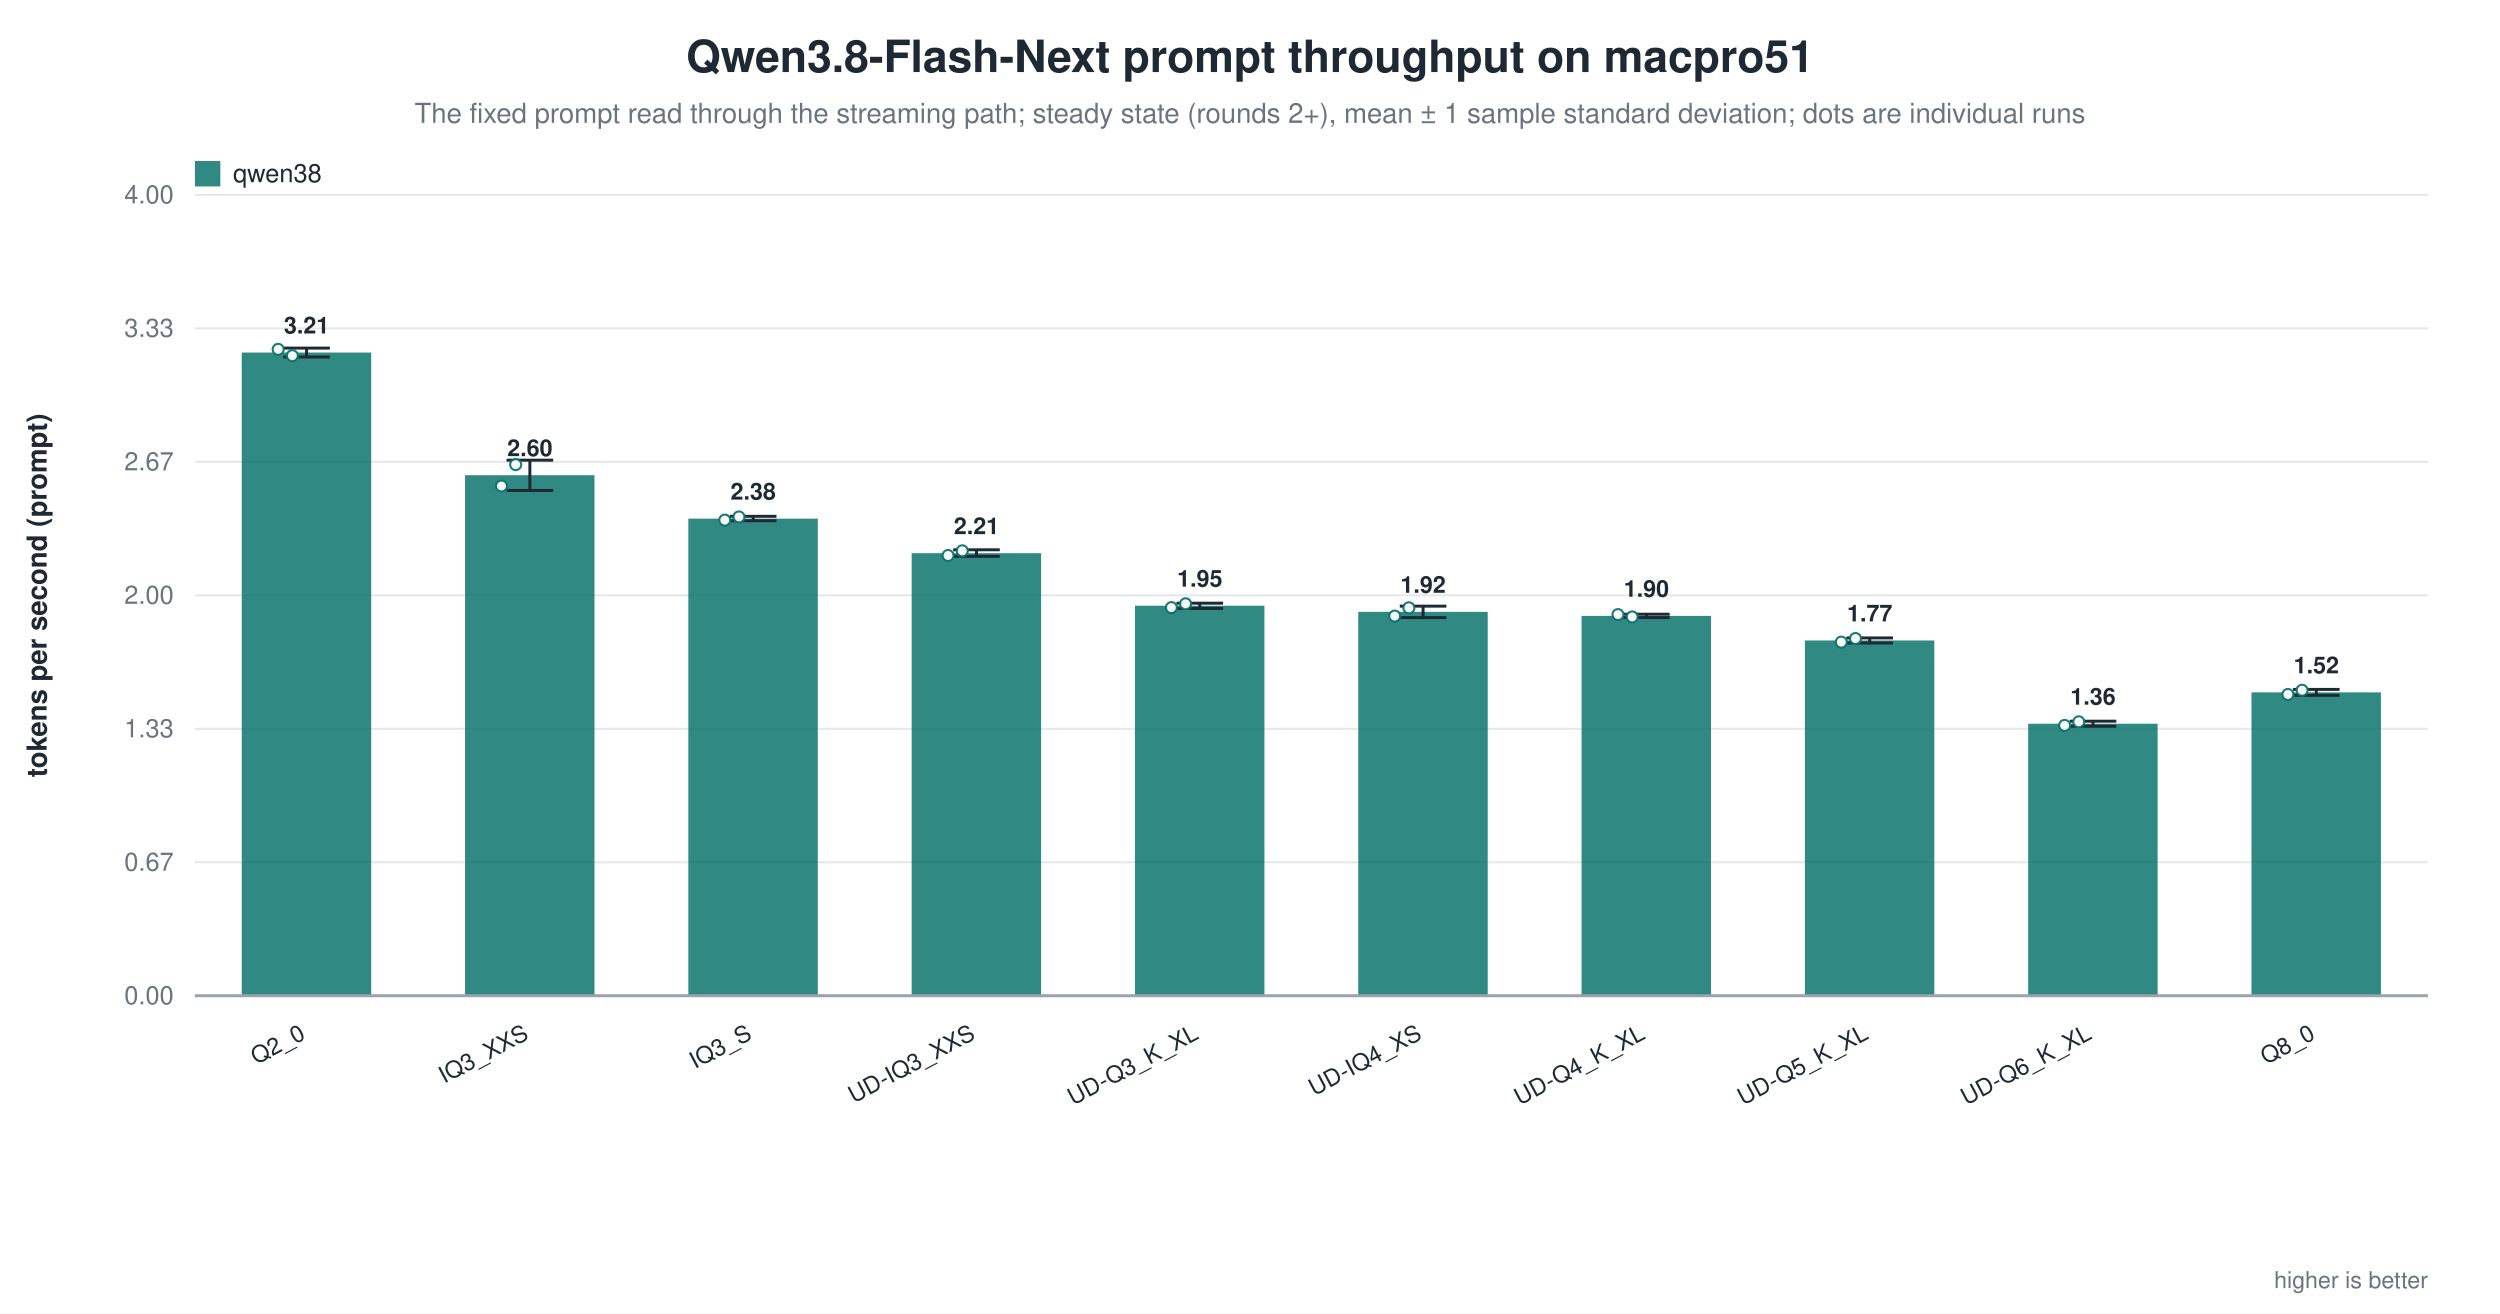
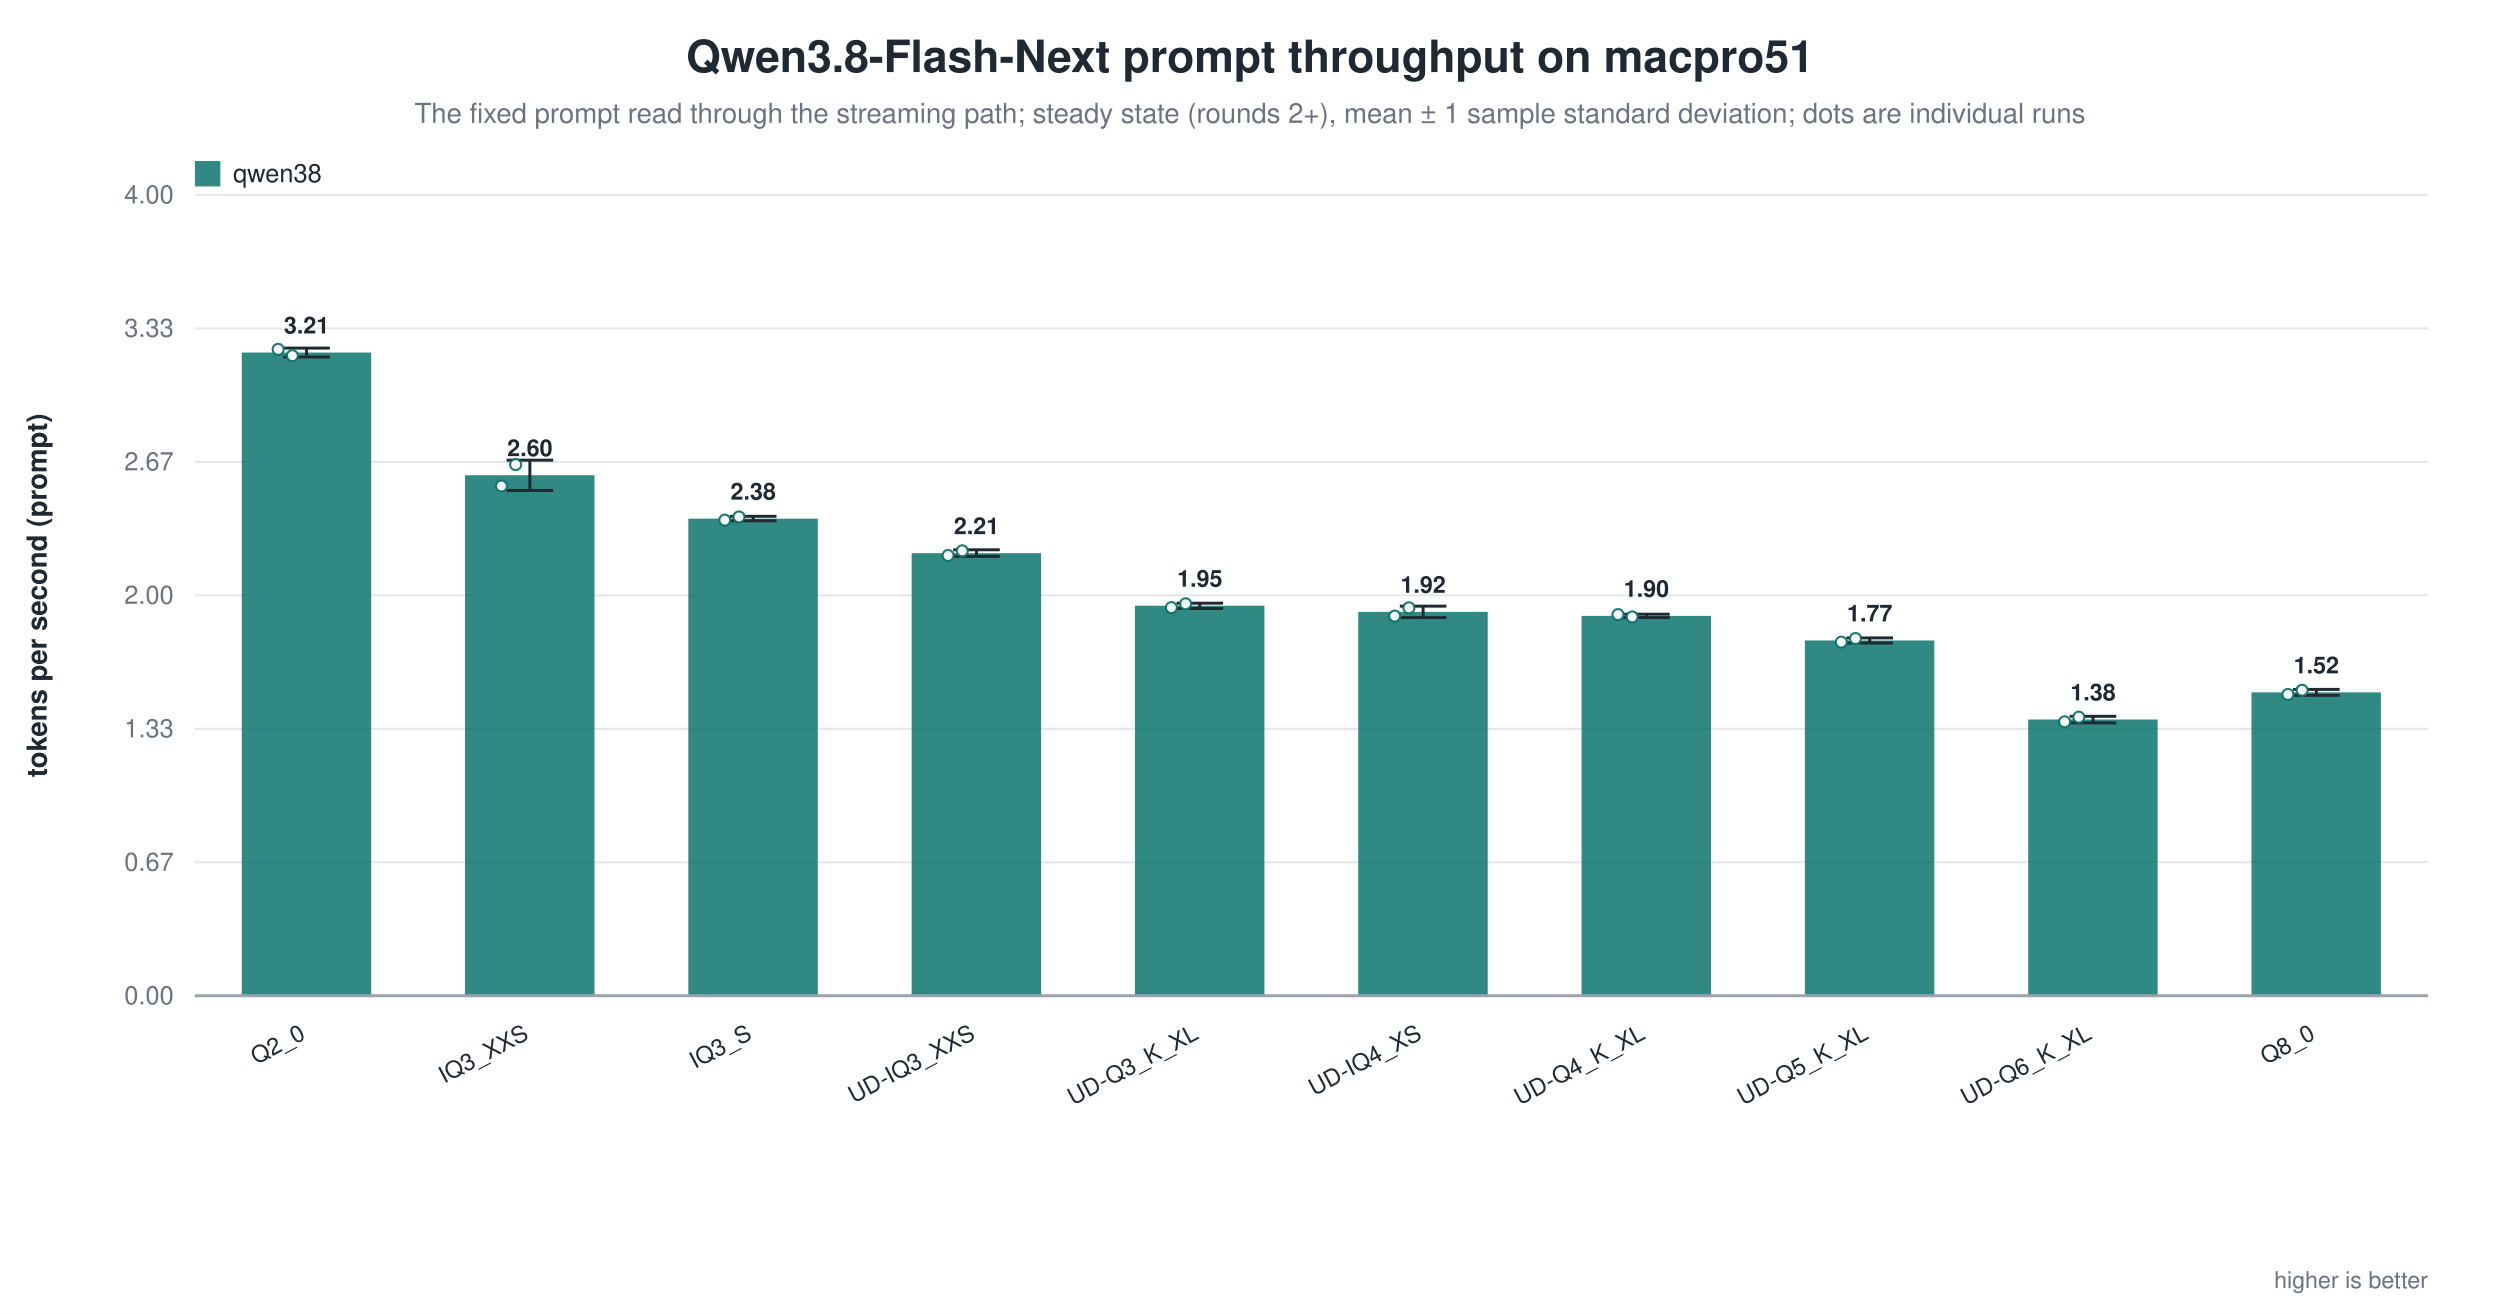
<svg xmlns="http://www.w3.org/2000/svg" width="1180" height="620" viewBox="0 0 1180 620" role="img" aria-label="Qwen3.8-Flash-Next prompt throughput on macpro51">
  <rect width="1180" height="620" fill="white" />
  <text x="590.0" y="34" text-anchor="middle" font-family="Helvetica, Arial, sans-serif" font-size="21" font-weight="600" fill="#1f2933">Qwen3.8-Flash-Next prompt throughput on macpro51</text>
  <text x="590.0" y="58" text-anchor="middle" font-family="Helvetica, Arial, sans-serif" font-size="13" fill="#6b7280">The fixed prompt read through the streaming path; steady state (rounds 2+), mean ± 1 sample standard deviation; dots are individual runs</text>
  <line x1="92.0" y1="470.0" x2="1146.0" y2="470.0" stroke="#9ca3af" stroke-width="1.0" />
  <text x="82.0" y="474.0" text-anchor="end" font-family="Helvetica, Arial, sans-serif" font-size="12" fill="#6b7280" font-weight="400">0.00</text>
  <line x1="92.0" y1="407.0" x2="1146.0" y2="407.0" stroke="#e5e7eb" stroke-width="1.0" />
  <text x="82.0" y="411.0" text-anchor="end" font-family="Helvetica, Arial, sans-serif" font-size="12" fill="#6b7280" font-weight="400">0.67</text>
  <line x1="92.0" y1="344.0" x2="1146.0" y2="344.0" stroke="#e5e7eb" stroke-width="1.0" />
  <text x="82.0" y="348.0" text-anchor="end" font-family="Helvetica, Arial, sans-serif" font-size="12" fill="#6b7280" font-weight="400">1.33</text>
  <line x1="92.0" y1="281.0" x2="1146.0" y2="281.0" stroke="#e5e7eb" stroke-width="1.0" />
  <text x="82.0" y="285.0" text-anchor="end" font-family="Helvetica, Arial, sans-serif" font-size="12" fill="#6b7280" font-weight="400">2.00</text>
  <line x1="92.0" y1="218.0" x2="1146.0" y2="218.0" stroke="#e5e7eb" stroke-width="1.0" />
  <text x="82.0" y="222.0" text-anchor="end" font-family="Helvetica, Arial, sans-serif" font-size="12" fill="#6b7280" font-weight="400">2.67</text>
  <line x1="92.0" y1="155.0" x2="1146.0" y2="155.0" stroke="#e5e7eb" stroke-width="1.0" />
  <text x="82.0" y="159.0" text-anchor="end" font-family="Helvetica, Arial, sans-serif" font-size="12" fill="#6b7280" font-weight="400">3.33</text>
  <line x1="92.0" y1="92.0" x2="1146.0" y2="92.0" stroke="#e5e7eb" stroke-width="1.0" />
  <text x="82.0" y="96.0" text-anchor="end" font-family="Helvetica, Arial, sans-serif" font-size="12" fill="#6b7280" font-weight="400">4.00</text>
  <text x="22.0" y="281.0" text-anchor="middle" font-family="Helvetica, Arial, sans-serif" font-size="13" fill="#1f2933" font-weight="600" transform="rotate(-90.0 22.0 281.0)">tokens per second (prompt)</text>
  <rect x="114.1" y="166.4" width="61.1" height="303.6" fill="#0f766e" opacity="0.86" />
  <line x1="144.7" y1="164.3" x2="144.7" y2="168.5" stroke="#1f2933" stroke-width="1.4" />
  <line x1="133.7" y1="164.3" x2="155.7" y2="164.3" stroke="#1f2933" stroke-width="1.4" />
  <line x1="133.7" y1="168.5" x2="155.7" y2="168.5" stroke="#1f2933" stroke-width="1.4" />
  <circle cx="131.3" cy="164.9" r="2.6" fill="white" stroke="#0f766e" stroke-width="1.0" opacity="0.95" />
  <circle cx="138.0" cy="167.9" r="2.6" fill="white" stroke="#0f766e" stroke-width="1.0" opacity="0.95" />
  <text x="144.7" y="157.4" text-anchor="middle" font-family="Helvetica, Arial, sans-serif" font-size="11" fill="#1f2933" font-weight="600">3.21</text>
  <text x="144.7" y="490.0" text-anchor="end" font-family="Helvetica, Arial, sans-serif" font-size="11" fill="#1f2933" font-weight="500" transform="rotate(-28.0 144.7 490.0)">Q2_0</text>
  <rect x="219.5" y="224.3" width="61.1" height="245.7" fill="#0f766e" opacity="0.86" />
  <line x1="250.1" y1="217.2" x2="250.1" y2="231.5" stroke="#1f2933" stroke-width="1.4" />
  <line x1="239.1" y1="217.2" x2="261.1" y2="217.2" stroke="#1f2933" stroke-width="1.4" />
  <line x1="239.1" y1="231.5" x2="261.1" y2="231.5" stroke="#1f2933" stroke-width="1.4" />
  <circle cx="236.7" cy="229.4" r="2.6" fill="white" stroke="#0f766e" stroke-width="1.0" opacity="0.95" />
  <circle cx="243.4" cy="219.3" r="2.6" fill="white" stroke="#0f766e" stroke-width="1.0" opacity="0.95" />
  <text x="250.1" y="215.3" text-anchor="middle" font-family="Helvetica, Arial, sans-serif" font-size="11" fill="#1f2933" font-weight="600">2.60</text>
  <text x="250.1" y="490.0" text-anchor="end" font-family="Helvetica, Arial, sans-serif" font-size="11" fill="#1f2933" font-weight="500" transform="rotate(-28.0 250.1 490.0)">IQ3_XXS</text>
  <rect x="324.9" y="244.8" width="61.1" height="225.2" fill="#0f766e" opacity="0.86" />
  <line x1="355.5" y1="243.7" x2="355.5" y2="245.8" stroke="#1f2933" stroke-width="1.4" />
  <line x1="344.5" y1="243.7" x2="366.5" y2="243.7" stroke="#1f2933" stroke-width="1.4" />
  <line x1="344.5" y1="245.8" x2="366.5" y2="245.8" stroke="#1f2933" stroke-width="1.4" />
  <circle cx="342.1" cy="245.5" r="2.6" fill="white" stroke="#0f766e" stroke-width="1.0" opacity="0.95" />
  <circle cx="348.8" cy="244.0" r="2.6" fill="white" stroke="#0f766e" stroke-width="1.0" opacity="0.95" />
  <text x="355.5" y="235.8" text-anchor="middle" font-family="Helvetica, Arial, sans-serif" font-size="11" fill="#1f2933" font-weight="600">2.38</text>
  <text x="355.5" y="490.0" text-anchor="end" font-family="Helvetica, Arial, sans-serif" font-size="11" fill="#1f2933" font-weight="500" transform="rotate(-28.0 355.5 490.0)">IQ3_S</text>
  <rect x="430.3" y="261.1" width="61.1" height="208.9" fill="#0f766e" opacity="0.86" />
  <line x1="460.9" y1="259.5" x2="460.9" y2="262.6" stroke="#1f2933" stroke-width="1.4" />
  <line x1="449.9" y1="259.5" x2="471.9" y2="259.5" stroke="#1f2933" stroke-width="1.4" />
  <line x1="449.9" y1="262.6" x2="471.9" y2="262.6" stroke="#1f2933" stroke-width="1.4" />
  <circle cx="447.5" cy="262.2" r="2.6" fill="white" stroke="#0f766e" stroke-width="1.0" opacity="0.95" />
  <circle cx="454.2" cy="260.0" r="2.6" fill="white" stroke="#0f766e" stroke-width="1.0" opacity="0.95" />
  <text x="460.9" y="252.1" text-anchor="middle" font-family="Helvetica, Arial, sans-serif" font-size="11" fill="#1f2933" font-weight="600">2.21</text>
  <text x="460.9" y="490.0" text-anchor="end" font-family="Helvetica, Arial, sans-serif" font-size="11" fill="#1f2933" font-weight="500" transform="rotate(-28.0 460.9 490.0)">UD-IQ3_XXS</text>
  <rect x="535.7" y="285.9" width="61.1" height="184.1" fill="#0f766e" opacity="0.86" />
  <line x1="566.3" y1="284.7" x2="566.3" y2="287.2" stroke="#1f2933" stroke-width="1.4" />
  <line x1="555.3" y1="284.7" x2="577.3" y2="284.7" stroke="#1f2933" stroke-width="1.4" />
  <line x1="555.3" y1="287.2" x2="577.3" y2="287.2" stroke="#1f2933" stroke-width="1.4" />
  <circle cx="552.9" cy="286.8" r="2.6" fill="white" stroke="#0f766e" stroke-width="1.0" opacity="0.95" />
  <circle cx="559.6" cy="285.0" r="2.6" fill="white" stroke="#0f766e" stroke-width="1.0" opacity="0.95" />
  <text x="566.3" y="276.9" text-anchor="middle" font-family="Helvetica, Arial, sans-serif" font-size="11" fill="#1f2933" font-weight="600">1.95</text>
  <text x="566.3" y="490.0" text-anchor="end" font-family="Helvetica, Arial, sans-serif" font-size="11" fill="#1f2933" font-weight="500" transform="rotate(-28.0 566.3 490.0)">UD-Q3_K_XL</text>
  <rect x="641.1" y="288.8" width="61.1" height="181.2" fill="#0f766e" opacity="0.86" />
  <line x1="671.7" y1="286.1" x2="671.7" y2="291.5" stroke="#1f2933" stroke-width="1.4" />
  <line x1="660.7" y1="286.1" x2="682.7" y2="286.1" stroke="#1f2933" stroke-width="1.4" />
  <line x1="660.7" y1="291.5" x2="682.7" y2="291.5" stroke="#1f2933" stroke-width="1.4" />
  <circle cx="658.3" cy="290.8" r="2.6" fill="white" stroke="#0f766e" stroke-width="1.0" opacity="0.95" />
  <circle cx="665.0" cy="286.9" r="2.6" fill="white" stroke="#0f766e" stroke-width="1.0" opacity="0.95" />
  <text x="671.7" y="279.8" text-anchor="middle" font-family="Helvetica, Arial, sans-serif" font-size="11" fill="#1f2933" font-weight="600">1.92</text>
  <text x="671.7" y="490.0" text-anchor="end" font-family="Helvetica, Arial, sans-serif" font-size="11" fill="#1f2933" font-weight="500" transform="rotate(-28.0 671.7 490.0)">UD-IQ4_XS</text>
  <rect x="746.5" y="290.7" width="61.1" height="179.3" fill="#0f766e" opacity="0.86" />
  <line x1="777.1" y1="289.9" x2="777.1" y2="291.5" stroke="#1f2933" stroke-width="1.4" />
  <line x1="766.1" y1="289.9" x2="788.1" y2="289.9" stroke="#1f2933" stroke-width="1.4" />
  <line x1="766.1" y1="291.5" x2="788.1" y2="291.5" stroke="#1f2933" stroke-width="1.4" />
  <circle cx="763.7" cy="290.1" r="2.6" fill="white" stroke="#0f766e" stroke-width="1.0" opacity="0.95" />
  <circle cx="770.4" cy="291.2" r="2.6" fill="white" stroke="#0f766e" stroke-width="1.0" opacity="0.95" />
  <text x="777.1" y="281.7" text-anchor="middle" font-family="Helvetica, Arial, sans-serif" font-size="11" fill="#1f2933" font-weight="600">1.90</text>
  <text x="777.1" y="490.0" text-anchor="end" font-family="Helvetica, Arial, sans-serif" font-size="11" fill="#1f2933" font-weight="500" transform="rotate(-28.0 777.1 490.0)">UD-Q4_K_XL</text>
  <rect x="851.9" y="302.3" width="61.1" height="167.7" fill="#0f766e" opacity="0.86" />
  <line x1="882.5" y1="301.1" x2="882.5" y2="303.5" stroke="#1f2933" stroke-width="1.4" />
  <line x1="871.5" y1="301.1" x2="893.5" y2="301.1" stroke="#1f2933" stroke-width="1.4" />
  <line x1="871.5" y1="303.5" x2="893.5" y2="303.5" stroke="#1f2933" stroke-width="1.4" />
  <circle cx="869.1" cy="303.1" r="2.6" fill="white" stroke="#0f766e" stroke-width="1.0" opacity="0.95" />
  <circle cx="875.8" cy="301.4" r="2.6" fill="white" stroke="#0f766e" stroke-width="1.0" opacity="0.95" />
  <text x="882.5" y="293.3" text-anchor="middle" font-family="Helvetica, Arial, sans-serif" font-size="11" fill="#1f2933" font-weight="600">1.77</text>
  <text x="882.5" y="490.0" text-anchor="end" font-family="Helvetica, Arial, sans-serif" font-size="11" fill="#1f2933" font-weight="500" transform="rotate(-28.0 882.5 490.0)">UD-Q5_K_XL</text>
-   <rect x="957.3" y="341.6" width="61.1" height="128.4" fill="#0f766e" opacity="0.86" />
-   <line x1="987.9" y1="340.4" x2="987.9" y2="342.8" stroke="#1f2933" stroke-width="1.4" />
-   <line x1="976.9" y1="340.4" x2="998.9" y2="340.4" stroke="#1f2933" stroke-width="1.4" />
-   <line x1="976.9" y1="342.8" x2="998.9" y2="342.8" stroke="#1f2933" stroke-width="1.4" />
-   <circle cx="974.5" cy="342.4" r="2.6" fill="white" stroke="#0f766e" stroke-width="1.0" opacity="0.95" />
-   <circle cx="981.2" cy="340.7" r="2.6" fill="white" stroke="#0f766e" stroke-width="1.0" opacity="0.95" />
-   <text x="987.9" y="332.6" text-anchor="middle" font-family="Helvetica, Arial, sans-serif" font-size="11" fill="#1f2933" font-weight="600">1.36</text>
+   <rect x="957.3" y="339.6" width="61.1" height="130.4" fill="#0f766e" opacity="0.86" />
+   <line x1="987.9" y1="338.1" x2="987.9" y2="341.2" stroke="#1f2933" stroke-width="1.4" />
+   <line x1="976.9" y1="338.1" x2="998.9" y2="338.1" stroke="#1f2933" stroke-width="1.4" />
+   <line x1="976.9" y1="341.2" x2="998.9" y2="341.2" stroke="#1f2933" stroke-width="1.4" />
+   <circle cx="974.5" cy="340.7" r="2.6" fill="white" stroke="#0f766e" stroke-width="1.0" opacity="0.95" />
+   <circle cx="981.2" cy="338.5" r="2.6" fill="white" stroke="#0f766e" stroke-width="1.0" opacity="0.95" />
+   <text x="987.9" y="330.6" text-anchor="middle" font-family="Helvetica, Arial, sans-serif" font-size="11" fill="#1f2933" font-weight="600">1.38</text>
  <text x="987.9" y="490.0" text-anchor="end" font-family="Helvetica, Arial, sans-serif" font-size="11" fill="#1f2933" font-weight="500" transform="rotate(-28.0 987.9 490.0)">UD-Q6_K_XL</text>
  <rect x="1062.7" y="326.8" width="61.1" height="143.2" fill="#0f766e" opacity="0.86" />
  <line x1="1093.3" y1="325.4" x2="1093.3" y2="328.2" stroke="#1f2933" stroke-width="1.4" />
  <line x1="1082.3" y1="325.4" x2="1104.3" y2="325.4" stroke="#1f2933" stroke-width="1.4" />
  <line x1="1082.3" y1="328.2" x2="1104.3" y2="328.2" stroke="#1f2933" stroke-width="1.4" />
  <circle cx="1079.9" cy="327.8" r="2.6" fill="white" stroke="#0f766e" stroke-width="1.0" opacity="0.95" />
  <circle cx="1086.6" cy="325.8" r="2.6" fill="white" stroke="#0f766e" stroke-width="1.0" opacity="0.95" />
  <text x="1093.3" y="317.8" text-anchor="middle" font-family="Helvetica, Arial, sans-serif" font-size="11" fill="#1f2933" font-weight="600">1.52</text>
  <text x="1093.3" y="490.0" text-anchor="end" font-family="Helvetica, Arial, sans-serif" font-size="11" fill="#1f2933" font-weight="500" transform="rotate(-28.0 1093.3 490.0)">Q8_0</text>
  <line x1="92.0" y1="470.0" x2="1146.0" y2="470.0" stroke="#9ca3af" stroke-width="1.4" />
  <rect x="92.0" y="76.0" width="12.0" height="12.0" fill="#0f766e" opacity="0.86" />
  <text x="110.0" y="86.0" text-anchor="start" font-family="Helvetica, Arial, sans-serif" font-size="12" fill="#1f2933" font-weight="500">qwen38</text>
  <text x="1146.0" y="608.0" text-anchor="end" font-family="Helvetica, Arial, sans-serif" font-size="11" fill="#6b7280" font-weight="400">higher is better</text>
</svg>
